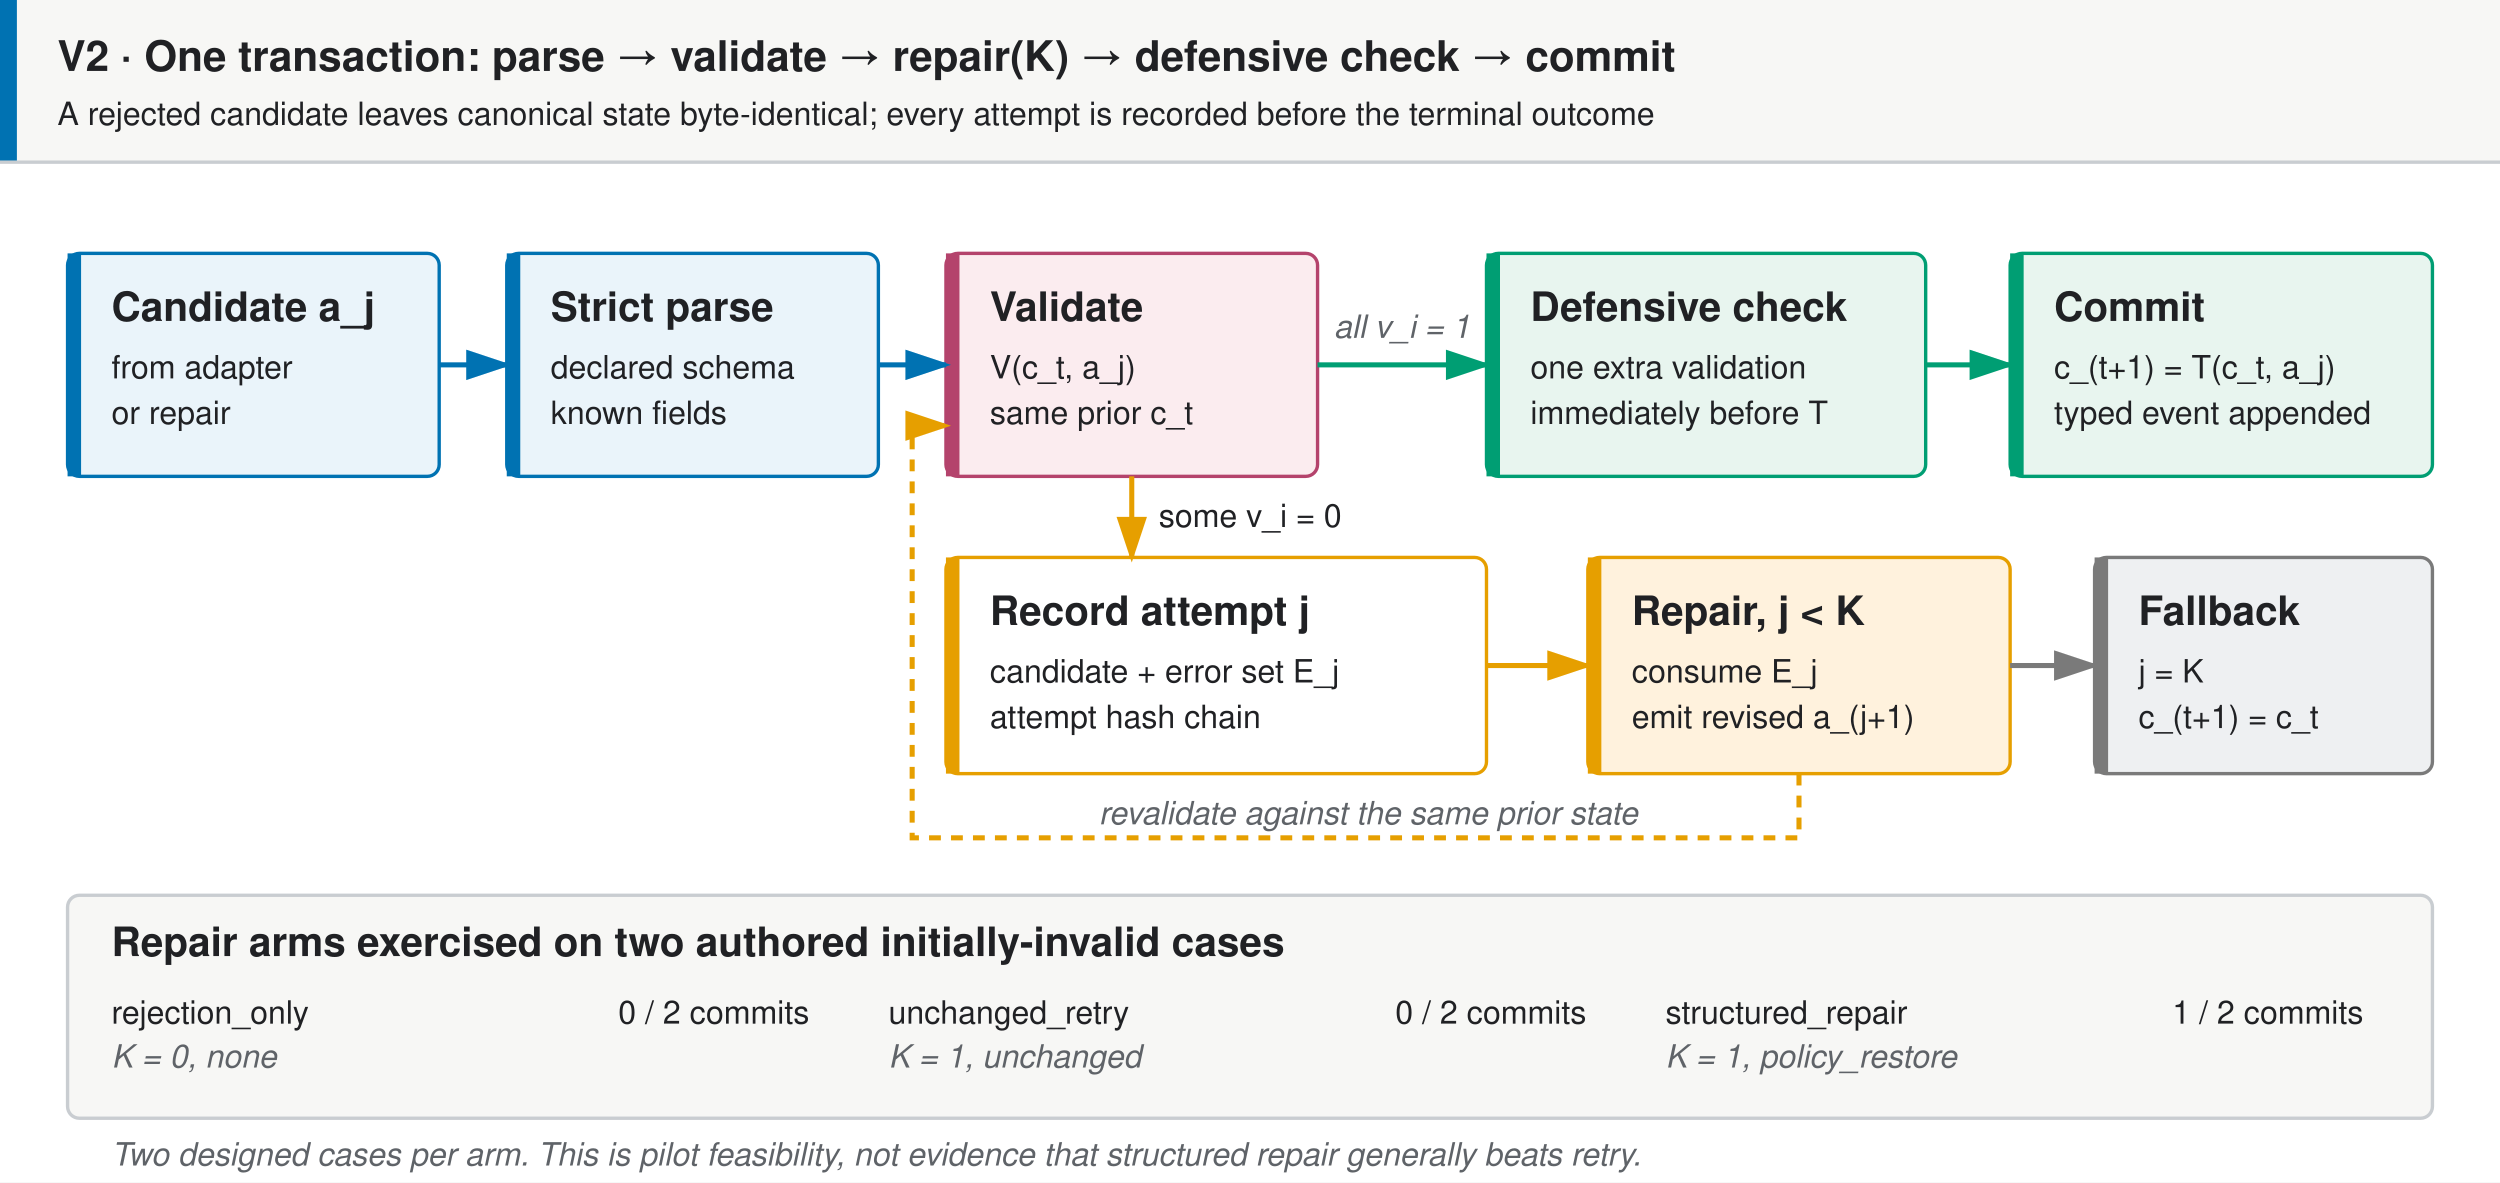
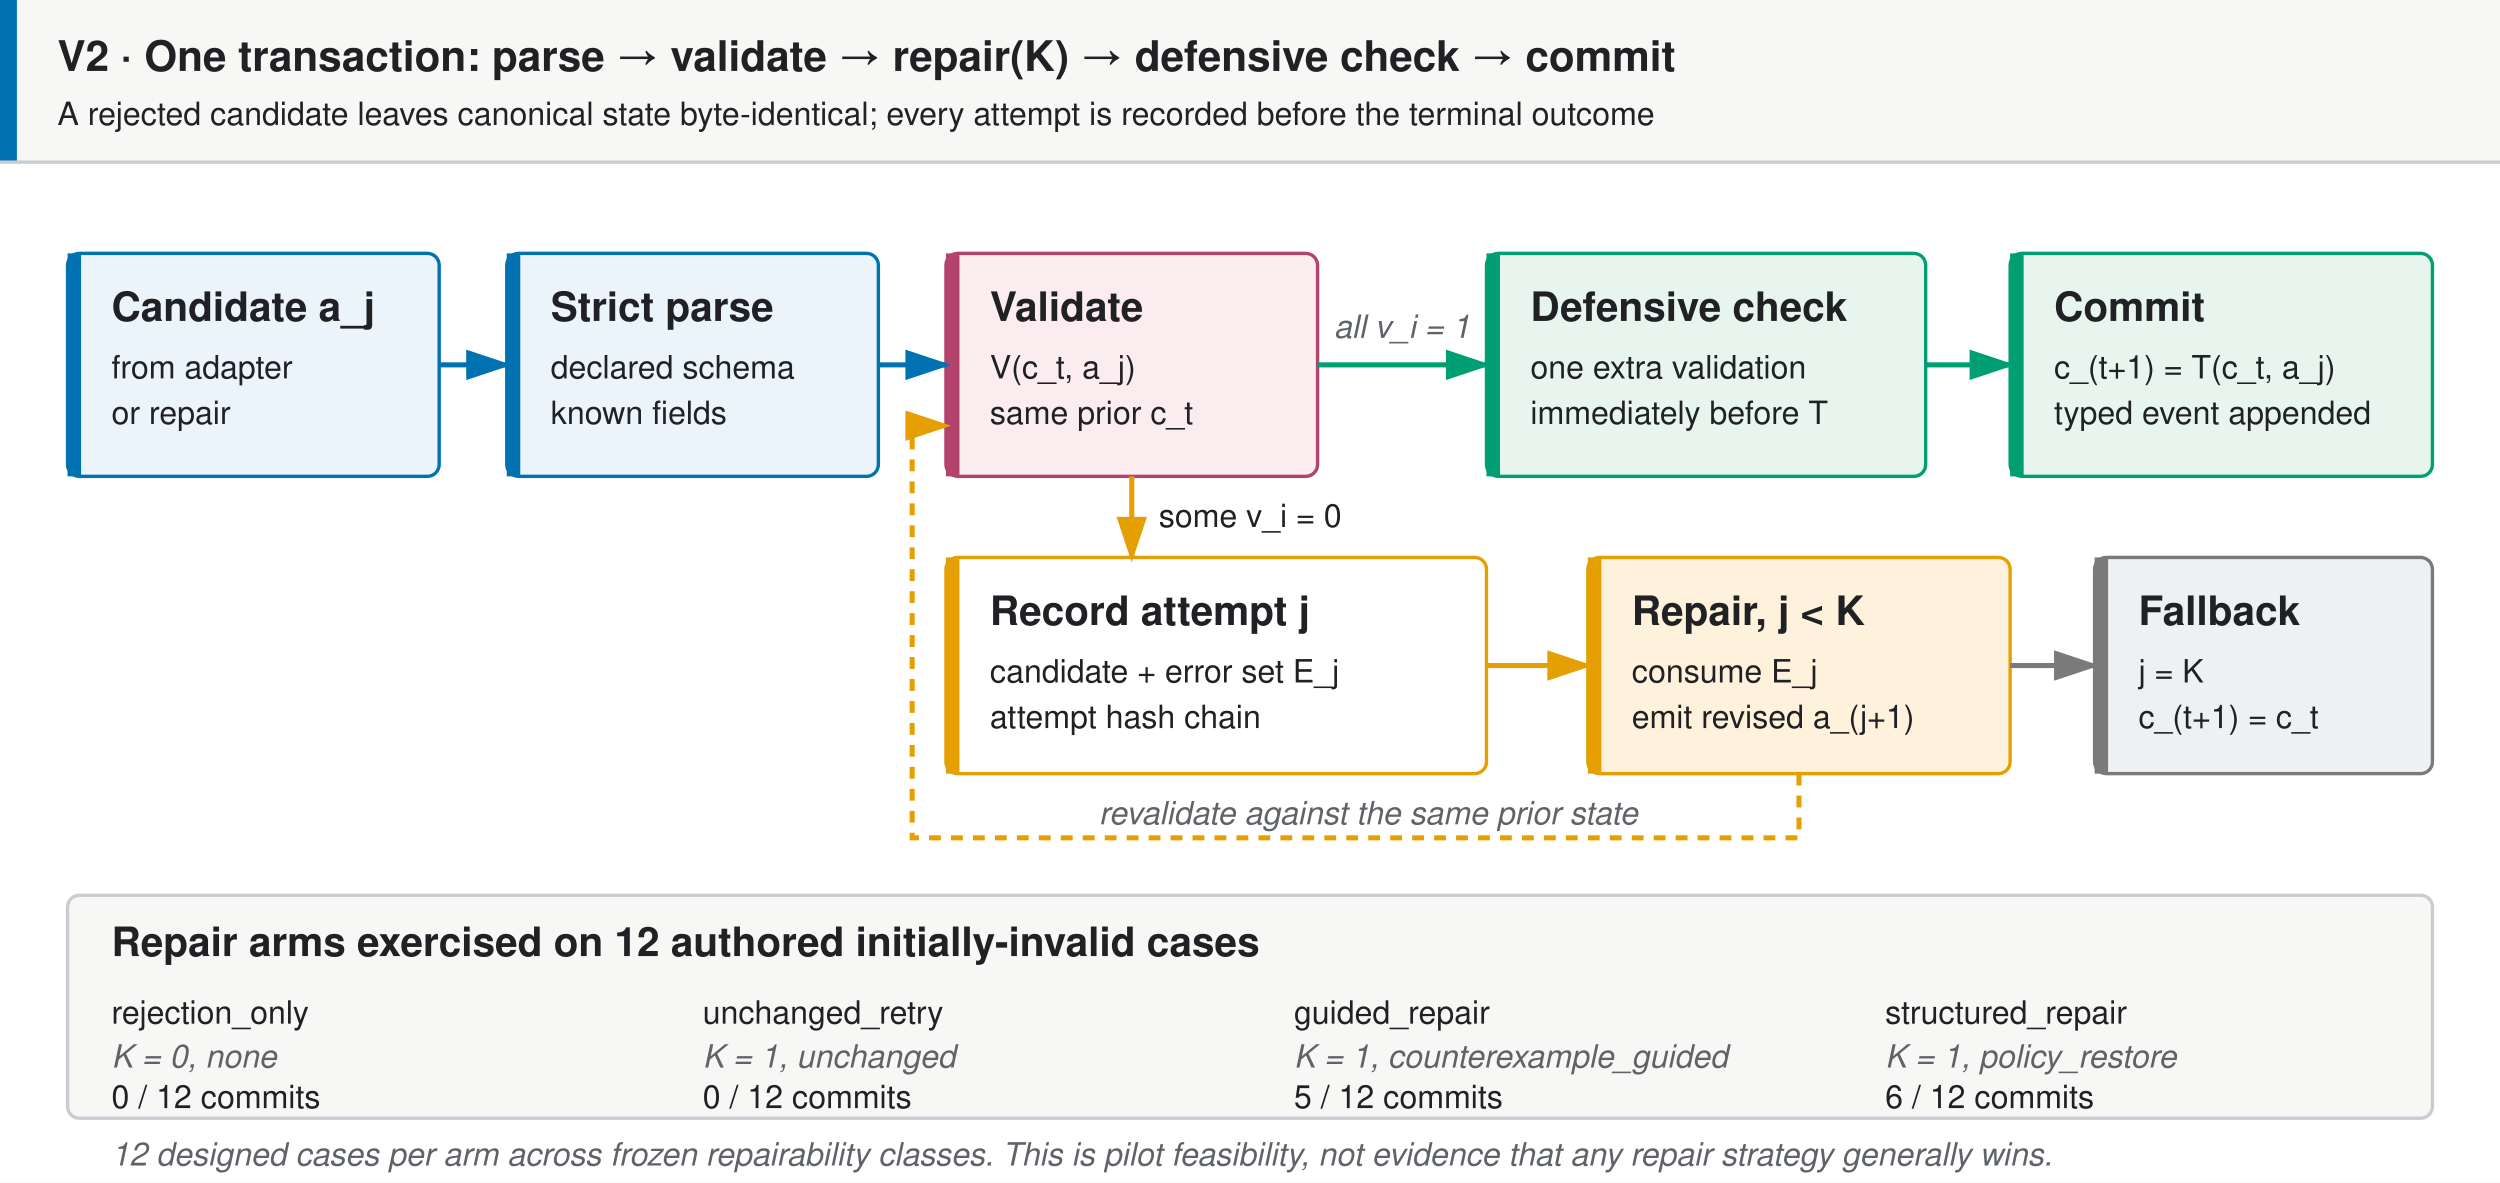
<svg xmlns="http://www.w3.org/2000/svg" width="1480" height="700" viewBox="0 0 1480 700" role="img" aria-labelledby="svg-title svg-desc">
  <defs>
    <marker id="arrow-blue" markerWidth="10" markerHeight="10" refX="8" refY="3" orient="auto" markerUnits="strokeWidth">
      <path d="M0,0 L0,6 L9,3 z" fill="#0072B2" />
    </marker>
    <marker id="arrow-orange" markerWidth="10" markerHeight="10" refX="8" refY="3" orient="auto" markerUnits="strokeWidth">
      <path d="M0,0 L0,6 L9,3 z" fill="#E69F00" />
    </marker>
    <marker id="arrow-green" markerWidth="10" markerHeight="10" refX="8" refY="3" orient="auto" markerUnits="strokeWidth">
      <path d="M0,0 L0,6 L9,3 z" fill="#009E73" />
    </marker>
    <marker id="arrow-gray" markerWidth="10" markerHeight="10" refX="8" refY="3" orient="auto" markerUnits="strokeWidth">
      <path d="M0,0 L0,6 L9,3 z" fill="#7A7A7A" />
    </marker>
    <style>
      text { font-family: Helvetica, Arial, sans-serif; fill: #202124; }
      .section { font-size: 25px; font-weight: 700; }
      .box-title { font-size: 24px; font-weight: 700; }
      .body { font-size: 21px; font-weight: 400; }
      .small { font-size: 19px; font-weight: 400; }
      .note { font-size: 19px; font-style: italic; fill: #5F6368; }
      .arrow-label { font-size: 19px; font-weight: 700; }
    </style>
  </defs>
  <rect x="0" y="0" width="1480" height="700" fill="#FFFFFF" />
  <rect x="0" y="0" width="1480" height="96" rx="0" fill="#F7F7F5" stroke="#C9CDD1" stroke-width="0" />
  <rect x="0" y="0" width="10" height="96" fill="#0072B2" />
  <text x="34" y="42" class="section" text-anchor="start">V2 · One transaction: parse → validate → repair(K) → defensive check → commit</text>
  <text x="34" y="74" class="small" text-anchor="start" fill="#5F6368">A rejected candidate leaves canonical state byte-identical; every attempt is recorded before the terminal outcome</text>
  <line x1="0" y1="96" x2="1480" y2="96" stroke="#C9CDD1" stroke-width="2" fill="none" />
  <rect x="40" y="150" width="220" height="132" rx="7" fill="#EAF4FA" stroke="#0072B2" stroke-width="2" />
  <rect x="40" y="150" width="8" height="132" fill="#0072B2" />
  <text x="66" y="190" class="box-title" text-anchor="start">Candidate a_j</text>
  <text x="66" y="224" class="small" text-anchor="start">from adapter</text>
  <text x="66" y="251" class="small" text-anchor="start">or repair</text>
  <rect x="300" y="150" width="220" height="132" rx="7" fill="#EAF4FA" stroke="#0072B2" stroke-width="2" />
  <rect x="300" y="150" width="8" height="132" fill="#0072B2" />
  <text x="326" y="190" class="box-title" text-anchor="start">Strict parse</text>
  <text x="326" y="224" class="small" text-anchor="start">declared schema</text>
  <text x="326" y="251" class="small" text-anchor="start">known fields</text>
  <rect x="560" y="150" width="220" height="132" rx="7" fill="#FBECEF" stroke="#B4436C" stroke-width="2" />
  <rect x="560" y="150" width="8" height="132" fill="#B4436C" />
  <text x="586" y="190" class="box-title" text-anchor="start">Validate</text>
  <text x="586" y="224" class="small" text-anchor="start">V(c_t, a_j)</text>
  <text x="586" y="251" class="small" text-anchor="start">same prior c_t</text>
  <path d="M260 216 H300" stroke="#0072B2" stroke-width="3" fill="none" marker-end="url(#arrow-blue)" />
  <path d="M520 216 H560" stroke="#0072B2" stroke-width="3" fill="none" marker-end="url(#arrow-blue)" />
  <rect x="880" y="150" width="260" height="132" rx="7" fill="#E8F5EF" stroke="#009E73" stroke-width="2" />
  <rect x="880" y="150" width="8" height="132" fill="#009E73" />
  <text x="906" y="190" class="box-title" text-anchor="start">Defensive check</text>
  <text x="906" y="224" class="small" text-anchor="start">one extra validation</text>
  <text x="906" y="251" class="small" text-anchor="start">immediately before T</text>
  <rect x="1190" y="150" width="250" height="132" rx="7" fill="#E8F5EF" stroke="#009E73" stroke-width="2" />
  <rect x="1190" y="150" width="8" height="132" fill="#009E73" />
  <text x="1216" y="190" class="box-title" text-anchor="start">Commit</text>
  <text x="1216" y="224" class="small" text-anchor="start">c_(t+1) = T(c_t, a_j)</text>
  <text x="1216" y="251" class="small" text-anchor="start">typed event appended</text>
  <path d="M780 216 H880" stroke="#009E73" stroke-width="3" fill="none" marker-end="url(#arrow-green)" />
  <text x="830" y="200" class="note" text-anchor="middle" fill="#009E73">all v_i = 1</text>
  <path d="M1140 216 H1190" stroke="#009E73" stroke-width="3" fill="none" marker-end="url(#arrow-green)" />
  <rect x="560" y="330" width="320" height="128" rx="7" fill="#FFFFFF" stroke="#E69F00" stroke-width="2" />
  <rect x="560" y="330" width="8" height="128" fill="#E69F00" />
  <text x="586" y="370" class="box-title" text-anchor="start">Record attempt j</text>
  <text x="586" y="404" class="small" text-anchor="start">candidate + error set E_j</text>
  <text x="586" y="431" class="small" text-anchor="start">attempt hash chain</text>
  <path d="M670 282 V330" stroke="#E69F00" stroke-width="3" fill="none" marker-end="url(#arrow-orange)" />
  <text x="686" y="312" class="small" text-anchor="start" fill="#E69F00">some v_i = 0</text>
  <rect x="940" y="330" width="250" height="128" rx="7" fill="#FFF2DD" stroke="#E69F00" stroke-width="2" />
  <rect x="940" y="330" width="8" height="128" fill="#E69F00" />
  <text x="966" y="370" class="box-title" text-anchor="start">Repair, j &lt; K</text>
  <text x="966" y="404" class="small" text-anchor="start">consume E_j</text>
  <text x="966" y="431" class="small" text-anchor="start">emit revised a_(j+1)</text>
  <rect x="1240" y="330" width="200" height="128" rx="7" fill="#EEF0F2" stroke="#7A7A7A" stroke-width="2" />
  <rect x="1240" y="330" width="8" height="128" fill="#7A7A7A" />
  <text x="1266" y="370" class="box-title" text-anchor="start">Fallback</text>
  <text x="1266" y="404" class="small" text-anchor="start">j = K</text>
  <text x="1266" y="431" class="small" text-anchor="start">c_(t+1) = c_t</text>
  <path d="M880 394 H940" stroke="#E69F00" stroke-width="3" fill="none" marker-end="url(#arrow-orange)" />
  <path d="M1190 394 H1240" stroke="#7A7A7A" stroke-width="3" fill="none" marker-end="url(#arrow-gray)" />
  <path d="M1065 458 V496 H540 V252 H560" stroke="#E69F00" stroke-width="3" fill="none" marker-end="url(#arrow-orange)" stroke-dasharray="7 6" />
  <text x="810" y="488" class="note" text-anchor="middle" fill="#E69F00">revalidate against the same prior state</text>
  <rect x="40" y="530" width="1400" height="132" rx="7" fill="#F7F7F5" stroke="#C9CDD1" stroke-width="2" />
-   <text x="66" y="566" class="box-title" text-anchor="start">Repair arms exercised on two authored initially-invalid cases</text>
+   <text x="66" y="566" class="box-title" text-anchor="start">Repair arms exercised on 12 authored initially-invalid cases</text>
  <text x="66" y="606" class="small" text-anchor="start">rejection_only</text>
  <text x="66" y="632" class="note" text-anchor="start">K = 0, none</text>
-   <text x="366" y="606" class="small" text-anchor="start" fill="#7A7A7A">0 / 2 commits</text>
-   <text x="526" y="606" class="small" text-anchor="start">unchanged_retry</text>
-   <text x="526" y="632" class="note" text-anchor="start">K = 1, unchanged</text>
-   <text x="826" y="606" class="small" text-anchor="start" fill="#7A7A7A">0 / 2 commits</text>
-   <text x="986" y="606" class="small" text-anchor="start">structured_repair</text>
-   <text x="986" y="632" class="note" text-anchor="start">K = 1, policy_restore</text>
-   <text x="1286" y="606" class="small" text-anchor="start" fill="#009E73">1 / 2 commits</text>
-   <text x="66" y="690" class="note" text-anchor="start">Two designed cases per arm. This is pilot feasibility, not evidence that structured repair generally beats retry.</text>
+   <text x="66" y="656" class="small" text-anchor="start" fill="#7A7A7A">0 / 12 commits</text>
+   <text x="416" y="606" class="small" text-anchor="start">unchanged_retry</text>
+   <text x="416" y="632" class="note" text-anchor="start">K = 1, unchanged</text>
+   <text x="416" y="656" class="small" text-anchor="start" fill="#7A7A7A">0 / 12 commits</text>
+   <text x="766" y="606" class="small" text-anchor="start">guided_repair</text>
+   <text x="766" y="632" class="note" text-anchor="start">K = 1, counterexample_guided</text>
+   <text x="766" y="656" class="small" text-anchor="start" fill="#009E73">5 / 12 commits</text>
+   <text x="1116" y="606" class="small" text-anchor="start">structured_repair</text>
+   <text x="1116" y="632" class="note" text-anchor="start">K = 1, policy_restore</text>
+   <text x="1116" y="656" class="small" text-anchor="start" fill="#009E73">6 / 12 commits</text>
+   <text x="66" y="690" class="note" text-anchor="start">12 designed cases per arm across frozen repairability classes. This is pilot feasibility, not evidence that any repair strategy generally wins.</text>
</svg>
